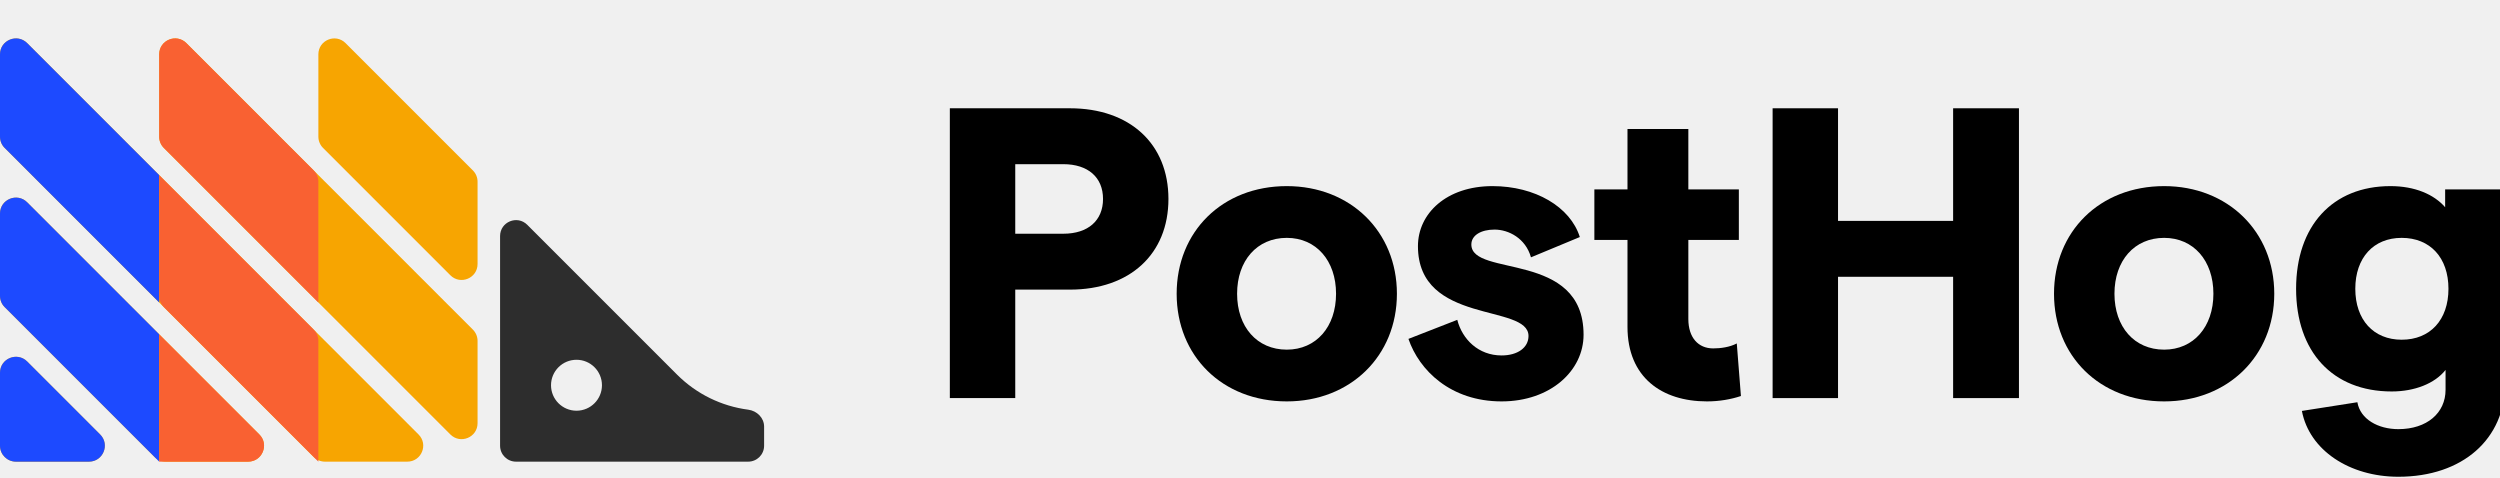
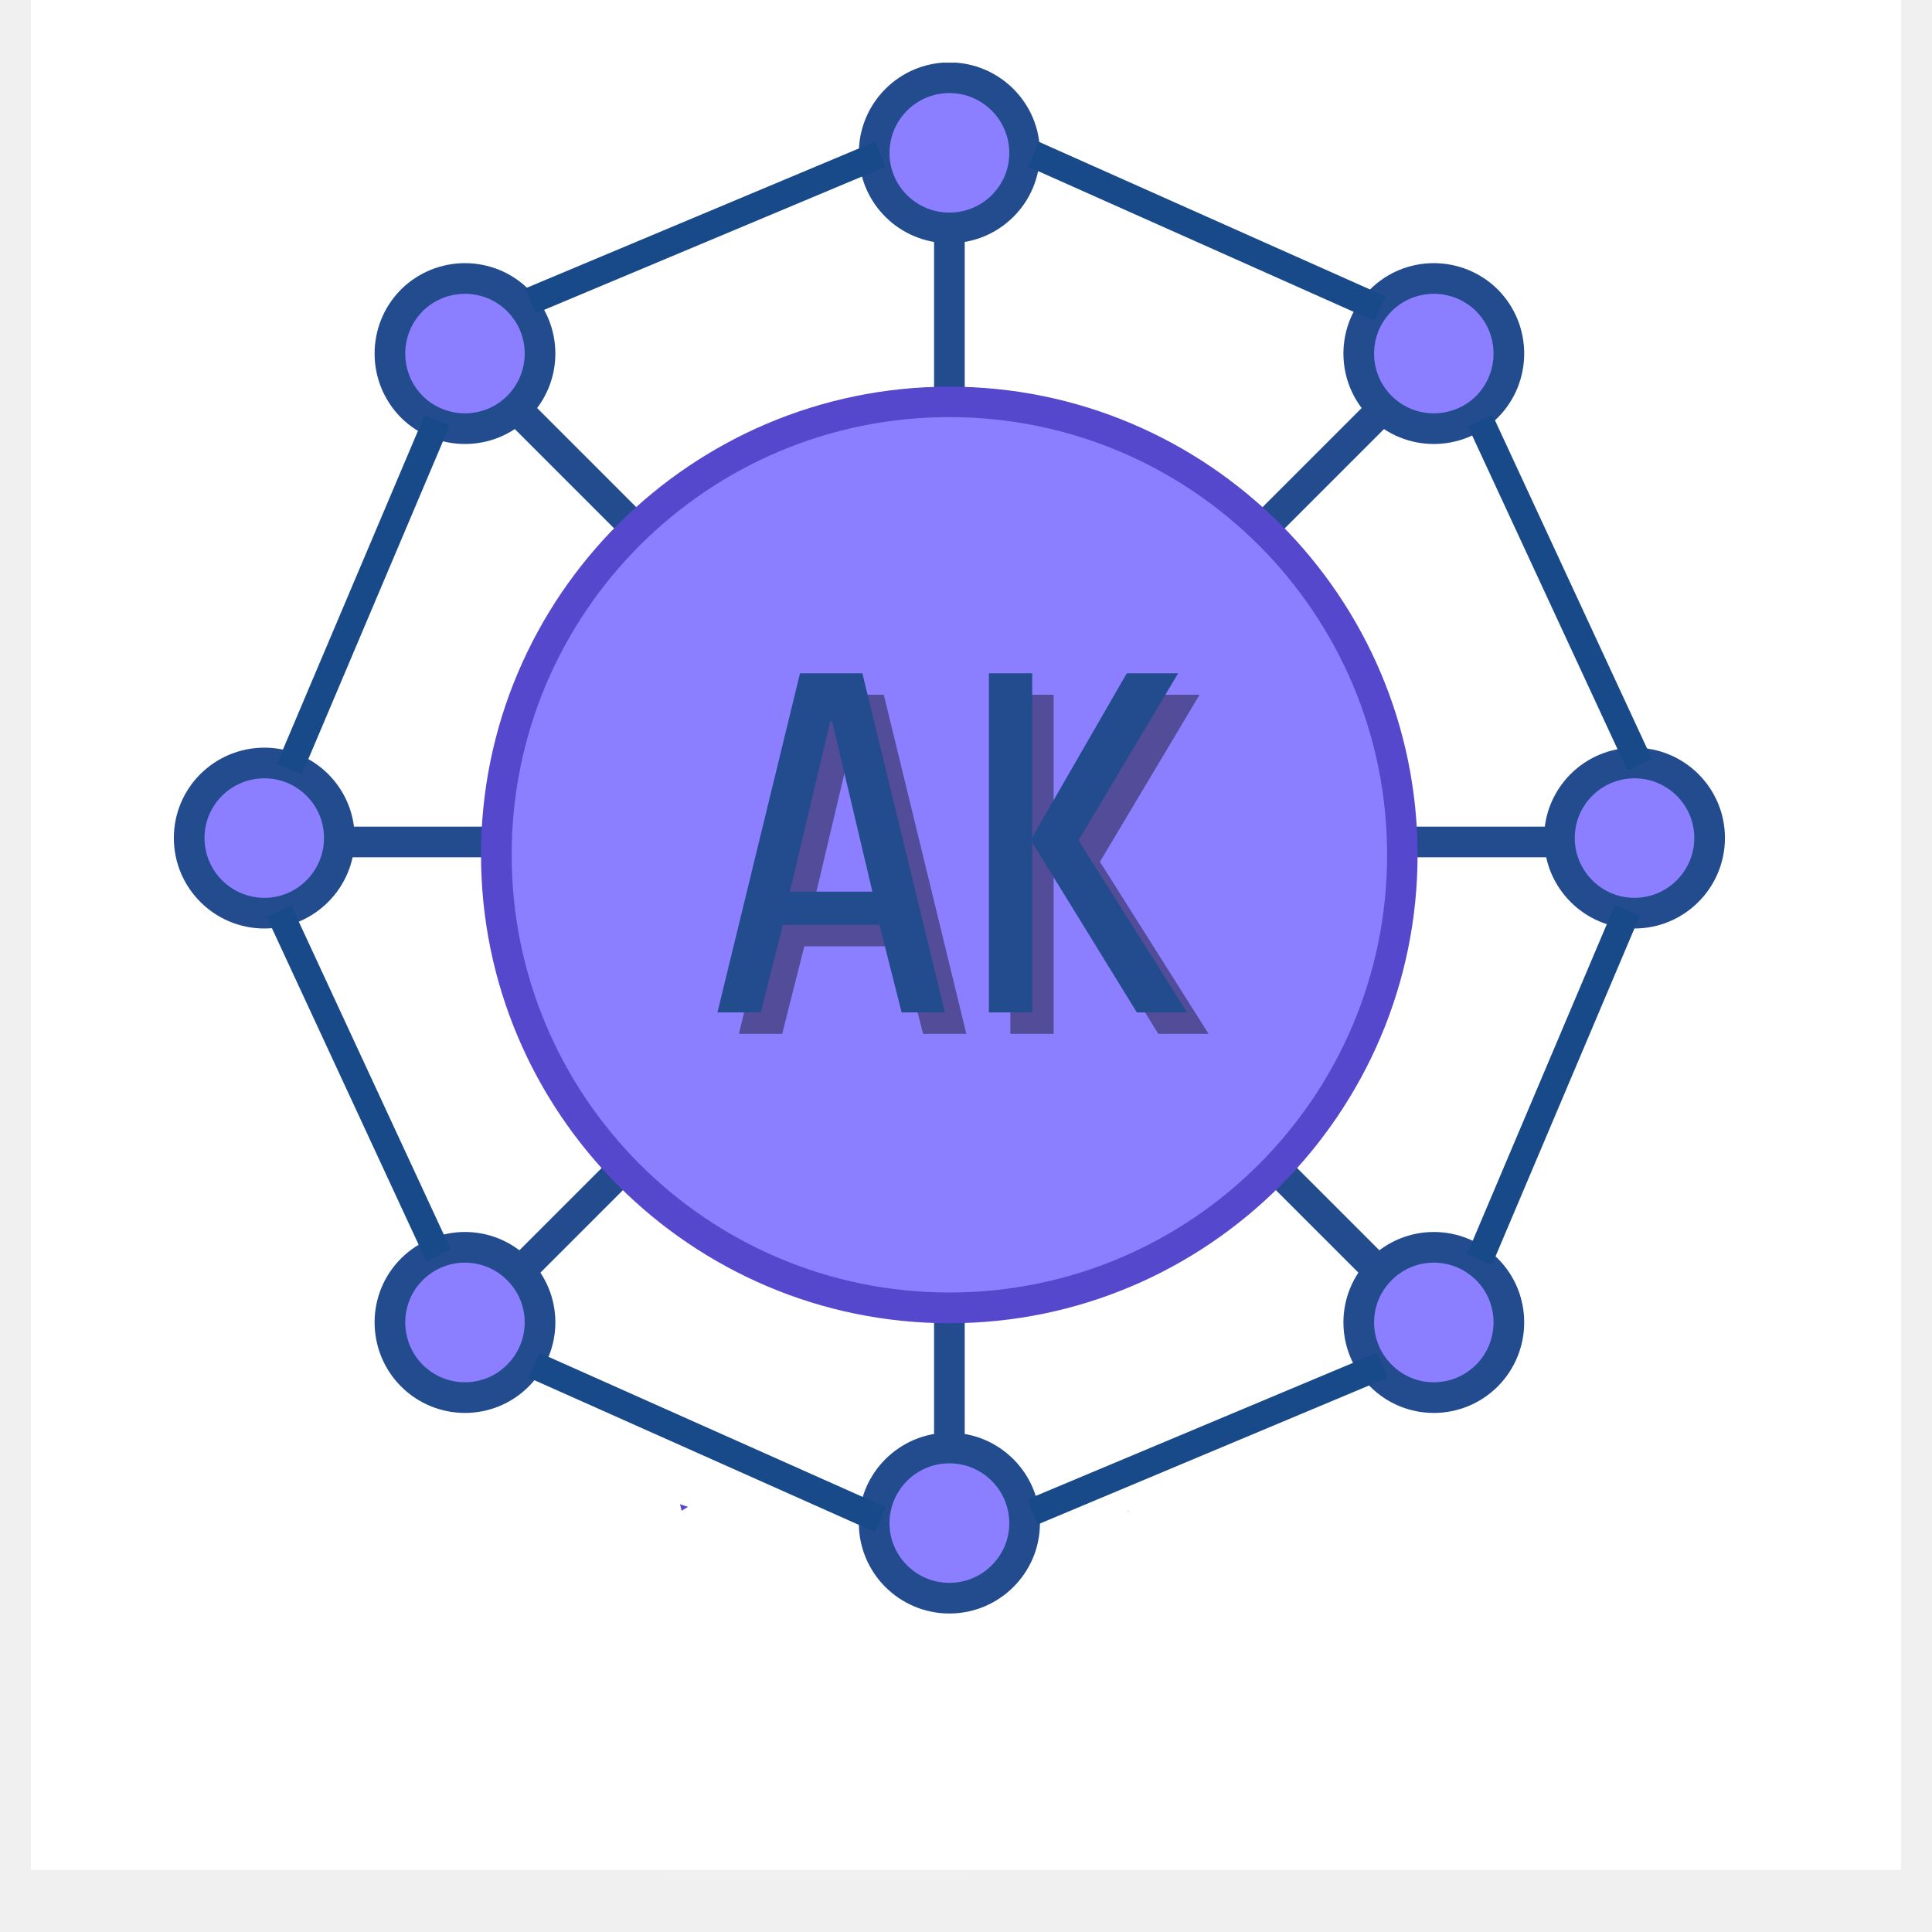
- <svg xmlns="http://www.w3.org/2000/svg" width="157" height="30" viewBox="0 0 157 30" fill="none">
-   <g clip-path="url(#clip0)">
-     <path d="M10.891 17.206C10.523 17.943 9.471 17.943 9.103 17.206L8.221 15.443C8.08 15.161 8.08 14.83 8.221 14.549L9.103 12.786C9.471 12.049 10.523 12.049 10.891 12.786L11.773 14.549C11.914 14.83 11.914 15.161 11.773 15.443L10.891 17.206Z" fill="#1D4AFF" />
-     <path d="M10.891 27.203C10.523 27.94 9.471 27.94 9.103 27.203L8.221 25.44C8.08 25.159 8.08 24.827 8.221 24.546L9.103 22.783C9.471 22.046 10.523 22.046 10.891 22.783L11.773 24.546C11.914 24.827 11.914 25.159 11.773 25.44L10.891 27.203Z" fill="#1D4AFF" />
-     <path d="M0 23.408C0 22.517 1.077 22.071 1.707 22.701L6.29 27.285C6.92 27.915 6.474 28.992 5.583 28.992H1C0.448 28.992 0 28.544 0 27.992V23.408ZM0 18.58C0 18.846 0.105 19.1 0.293 19.288L9.704 28.699C9.892 28.886 10.146 28.992 10.411 28.992H15.58C16.471 28.992 16.918 27.915 16.288 27.285L1.707 12.704C1.077 12.074 0 12.52 0 13.411V18.58ZM0 8.583C0 8.849 0.105 9.103 0.293 9.29L19.701 28.699C19.889 28.886 20.143 28.992 20.408 28.992H25.577C26.468 28.992 26.915 27.915 26.285 27.285L1.707 2.707C1.077 2.077 0 2.523 0 3.414V8.583ZM9.997 8.583C9.997 8.849 10.102 9.103 10.29 9.29L28.284 27.285C28.914 27.915 29.991 27.468 29.991 26.577V21.408C29.991 21.143 29.886 20.889 29.698 20.701L11.704 2.707C11.074 2.077 9.997 2.523 9.997 3.414V8.583ZM21.701 2.707C21.071 2.077 19.994 2.523 19.994 3.414V8.583C19.994 8.849 20.099 9.103 20.287 9.29L28.284 17.288C28.914 17.918 29.991 17.471 29.991 16.58V11.411C29.991 11.146 29.886 10.892 29.698 10.704L21.701 2.707Z" fill="#F7A501" />
-     <path d="M42.525 23.531L33.112 14.118C32.482 13.488 31.405 13.934 31.405 14.825V27.992C31.405 28.544 31.853 28.992 32.405 28.992H46.986C47.538 28.992 47.986 28.544 47.986 27.992V26.793C47.986 26.24 47.536 25.799 46.988 25.728C45.308 25.509 43.736 24.741 42.525 23.531ZM36.204 25.793C35.321 25.793 34.604 25.076 34.604 24.193C34.604 23.31 35.321 22.594 36.204 22.594C37.087 22.594 37.803 23.31 37.803 24.193C37.803 25.076 37.087 25.793 36.204 25.793Z" fill="#2D2D2D" />
-     <path d="M0 27.992C0 28.544 0.448 28.992 1 28.992H5.583C6.474 28.992 6.92 27.915 6.29 27.285L1.707 22.701C1.077 22.071 0 22.517 0 23.408V27.992Z" fill="#1D4AFF" />
-     <path d="M9.997 10.997L1.707 2.707C1.077 2.077 0 2.523 0 3.414V8.583C0 8.849 0.105 9.103 0.293 9.29L9.997 18.995V10.997Z" fill="#1D4AFF" />
-     <path d="M1.707 12.704C1.077 12.074 0 12.52 0 13.411V18.58C0 18.846 0.105 19.1 0.293 19.287L9.997 28.992V20.994L1.707 12.704Z" fill="#1D4AFF" />
-     <path d="M19.994 11.411C19.994 11.146 19.889 10.892 19.701 10.704L11.704 2.707C11.074 2.077 9.997 2.523 9.997 3.414V8.583C9.997 8.849 10.102 9.103 10.29 9.29L19.994 18.995V11.411Z" fill="#F96132" />
-     <path d="M9.997 28.992H15.581C16.471 28.992 16.918 27.915 16.288 27.285L9.997 20.994V28.992Z" fill="#F96132" />
-     <path d="M9.997 10.997V18.581C9.997 18.846 10.102 19.1 10.29 19.288L19.994 28.992V21.408C19.994 21.143 19.889 20.889 19.701 20.701L9.997 10.997Z" fill="#F96132" />
-     <path d="M59.65 25H63.758V18.188H67.19C70.96 18.188 73.378 15.952 73.378 12.494C73.378 9.036 70.96 6.8 67.19 6.8H59.65V25ZM63.758 14.678V10.31H66.774C68.334 10.31 69.27 11.142 69.27 12.494C69.27 13.846 68.334 14.678 66.774 14.678H63.758Z" fill="black" />
-     <path d="M80.81 25.208C84.814 25.208 87.726 22.348 87.726 18.448C87.726 14.548 84.814 11.688 80.81 11.688C76.754 11.688 73.894 14.548 73.894 18.448C73.894 22.348 76.754 25.208 80.81 25.208ZM77.69 18.448C77.69 16.368 78.938 14.938 80.81 14.938C82.656 14.938 83.904 16.368 83.904 18.448C83.904 20.528 82.656 21.958 80.81 21.958C78.938 21.958 77.69 20.528 77.69 18.448Z" fill="black" />
-     <path d="M94.299 25.208C97.368 25.208 99.448 23.284 99.448 21.022C99.448 15.718 92.401 17.434 92.401 15.354C92.401 14.782 92.999 14.418 93.858 14.418C94.742 14.418 95.808 14.964 96.145 16.16L99.213 14.886C98.615 12.988 96.406 11.688 93.728 11.688C90.841 11.688 89.047 13.404 89.047 15.458C89.047 20.424 95.99 19.046 95.99 21.1C95.99 21.828 95.314 22.322 94.299 22.322C92.844 22.322 91.829 21.308 91.517 20.086L88.45 21.282C89.126 23.258 91.102 25.208 94.299 25.208Z" fill="black" />
-     <path d="M109.33 24.87L109.07 21.568C108.628 21.802 108.056 21.88 107.588 21.88C106.652 21.88 106.028 21.204 106.028 20.034V15.068H109.2V11.896H106.028V8.1H102.206V11.896H100.126V15.068H102.206V20.528C102.206 23.7 104.364 25.208 107.198 25.208C107.978 25.208 108.706 25.078 109.33 24.87Z" fill="black" />
-     <path d="M122.656 6.8V13.872H115.428V6.8H111.32V25H115.428V17.382H122.656V25H126.79V6.8H122.656Z" fill="black" />
-     <path d="M135.908 25.208C139.912 25.208 142.824 22.348 142.824 18.448C142.824 14.548 139.912 11.688 135.908 11.688C131.852 11.688 128.992 14.548 128.992 18.448C128.992 22.348 131.852 25.208 135.908 25.208ZM132.788 18.448C132.788 16.368 134.036 14.938 135.908 14.938C137.754 14.938 139.002 16.368 139.002 18.448C139.002 20.528 137.754 21.958 135.908 21.958C134.036 21.958 132.788 20.528 132.788 18.448Z" fill="black" />
-     <path d="M150.201 24.584C151.631 24.584 152.905 24.09 153.581 23.232V24.48C153.581 25.936 152.411 26.95 150.617 26.95C149.343 26.95 148.225 26.326 148.043 25.26L144.559 25.806C145.027 28.276 147.549 29.94 150.617 29.94C154.647 29.94 157.325 27.574 157.325 24.064V11.896H153.555V13.014C152.853 12.208 151.657 11.688 150.123 11.688C146.483 11.688 144.195 14.184 144.195 18.136C144.195 22.088 146.483 24.584 150.201 24.584ZM147.913 18.136C147.913 16.186 149.057 14.938 150.825 14.938C152.619 14.938 153.763 16.186 153.763 18.136C153.763 20.086 152.619 21.334 150.825 21.334C149.057 21.334 147.913 20.086 147.913 18.136Z" fill="black" />
-   </g>
+ <svg xmlns="http://www.w3.org/2000/svg" width="40" zoomAndPan="magnify" viewBox="0 0 30 30" height="40" preserveAspectRatio="xMidYMid meet" version="1.0">
  <defs>
-     <clipPath id="clip0">
-       <rect width="157" height="30" fill="white" />
+     <g />
+     <clipPath id="id1">
+       <path d="M 0.484 0 L 29.516 0 L 29.516 29.031 L 0.484 29.031 Z M 0.484 0 " clip-rule="nonzero" />
+     </clipPath>
+     <clipPath id="id2">
+       <path d="M 12.223 19.352 L 17.375 19.352 L 17.375 24.504 L 12.223 24.504 Z M 12.223 19.352 " clip-rule="nonzero" />
+     </clipPath>
+     <clipPath id="id3">
+       <path d="M 10 22 L 14 22 L 14 25.098 L 10 25.098 Z M 10 22 " clip-rule="nonzero" />
+     </clipPath>
+     <clipPath id="id4">
+       <path d="M 16 22 L 19 22 L 19 25.098 L 16 25.098 Z M 16 22 " clip-rule="nonzero" />
+     </clipPath>
+     <clipPath id="id5">
+       <path d="M 2.43 0.77 L 26.762 0.77 L 26.762 25.098 L 2.43 25.098 Z M 2.43 0.77 " clip-rule="nonzero" />
+     </clipPath>
+     <clipPath id="id6">
+       <path d="M 2.742 1.016 L 25.684 1.016 L 25.684 23.953 L 2.742 23.953 Z M 2.742 1.016 " clip-rule="nonzero" />
+     </clipPath>
+     <clipPath id="id7">
+       <path d="M 13 0.973 L 17 0.973 L 17 4 L 13 4 Z M 13 0.973 " clip-rule="nonzero" />
+     </clipPath>
+     <clipPath id="id8">
+       <path d="M 13 22 L 17 22 L 17 25.055 L 13 25.055 Z M 13 22 " clip-rule="nonzero" />
+     </clipPath>
+     <clipPath id="id9">
+       <path d="M 24 11 L 26.785 11 L 26.785 15 L 24 15 Z M 24 11 " clip-rule="nonzero" />
+     </clipPath>
+     <clipPath id="id10">
+       <path d="M 23 11 L 26.785 11 L 26.785 15 L 23 15 Z M 23 11 " clip-rule="nonzero" />
+     </clipPath>
+     <clipPath id="id11">
+       <path d="M 2.699 11 L 6 11 L 6 15 L 2.699 15 Z M 2.699 11 " clip-rule="nonzero" />
+     </clipPath>
+     <clipPath id="id12">
+       <path d="M 8.715 7.273 L 20.777 7.273 L 20.777 19.336 L 8.715 19.336 Z M 8.715 7.273 " clip-rule="nonzero" />
+     </clipPath>
+     <clipPath id="id13">
+       <path d="M 0.484 16 L 14 16 L 14 28 L 0.484 28 Z M 0.484 16 " clip-rule="nonzero" />
+     </clipPath>
+     <clipPath id="id14">
+       <path d="M -2.23 25.348 L -0.863 16.371 L 13.367 18.539 L 12 27.512 Z M -2.23 25.348 " clip-rule="nonzero" />
+     </clipPath>
+     <clipPath id="id15">
+       <path d="M -2.23 25.348 L 2.094 -3.07 L 16.324 -0.906 L 12 27.512 Z M -2.23 25.348 " clip-rule="nonzero" />
+     </clipPath>
+     <clipPath id="id16">
+       <path d="M 18 13 L 29.516 13 L 29.516 28 L 18 28 Z M 18 13 " clip-rule="nonzero" />
+     </clipPath>
+     <clipPath id="id17">
+       <path d="M 27.75 29.465 L 18.297 28.293 L 20.152 13.316 L 29.605 14.488 Z M 27.75 29.465 " clip-rule="nonzero" />
+     </clipPath>
+     <clipPath id="id18">
+       <path d="M 27.75 29.465 L -2.195 25.754 L -0.344 10.781 L 29.605 14.488 Z M 27.75 29.465 " clip-rule="nonzero" />
+     </clipPath>
+     <clipPath id="id19">
+       <path d="M 0.484 0 L 13 0 L 13 12 L 0.484 12 Z M 0.484 0 " clip-rule="nonzero" />
+     </clipPath>
+     <clipPath id="id20">
+       <path d="M 3.363 -4.418 L 12.215 -2.406 L 9.027 11.629 L 0.176 9.617 Z M 3.363 -4.418 " clip-rule="nonzero" />
+     </clipPath>
+     <clipPath id="id21">
+       <path d="M 3.363 -4.418 L 31.395 1.953 L 28.207 15.988 L 0.176 9.617 Z M 3.363 -4.418 " clip-rule="nonzero" />
+     </clipPath>
+     <clipPath id="id22">
+       <path d="M 16 0 L 29.516 0 L 29.516 12 L 16 12 Z M 16 0 " clip-rule="nonzero" />
+     </clipPath>
+     <clipPath id="id23">
+       <path d="M 32.23 2.254 L 29.941 11.039 L 16.012 7.414 L 18.301 -1.371 Z M 32.23 2.254 " clip-rule="nonzero" />
+     </clipPath>
+     <clipPath id="id24">
+       <path d="M 32.23 2.254 L 24.988 30.074 L 11.059 26.445 L 18.301 -1.371 Z M 32.23 2.254 " clip-rule="nonzero" />
+     </clipPath>
+     <clipPath id="id25">
+       <path d="M 0.484 11 L 29 11 L 29 29.031 L 0.484 29.031 Z M 0.484 11 " clip-rule="nonzero" />
+     </clipPath>
+     <clipPath id="id26">
+       <path d="M 0.484 12 L 29.516 12 L 29.516 29.031 L 0.484 29.031 Z M 0.484 12 " clip-rule="nonzero" />
    </clipPath>
  </defs>
+   <g clip-path="url(#id1)">
+     <path fill="#ffffff" d="M 0.484 0 L 29.516 0 L 29.516 36.289 L 0.484 36.289 Z M 0.484 0 " fill-opacity="1" fill-rule="nonzero" />
+     <path fill="#ffffff" d="M 0.484 0 L 29.516 0 L 29.516 29.031 L 0.484 29.031 Z M 0.484 0 " fill-opacity="1" fill-rule="nonzero" />
+     <path fill="#ffffff" d="M 0.484 0 L 29.516 0 L 29.516 29.031 L 0.484 29.031 Z M 0.484 0 " fill-opacity="1" fill-rule="nonzero" />
+   </g>
+   <g clip-path="url(#id2)">
+     <path fill="#ffffff" d="M 12.223 19.352 L 17.375 19.352 L 17.375 24.504 L 12.223 24.504 L 12.223 19.352 " fill-opacity="1" fill-rule="nonzero" />
+   </g>
+   <g clip-path="url(#id3)">
+     <path fill="#5648cc" d="M 12.719 30.004 C 12.48 30.004 12.262 29.844 12.195 29.605 C 12.188 29.566 11.207 25.883 10.398 22.734 C 10.324 22.445 10.496 22.152 10.785 22.078 C 11.074 22.004 11.367 22.18 11.441 22.469 C 12.25 25.609 13.23 29.289 13.238 29.328 C 13.316 29.613 13.145 29.91 12.855 29.984 C 12.809 30 12.762 30.004 12.719 30.004 " fill-opacity="1" fill-rule="nonzero" />
+   </g>
+   <g clip-path="url(#id4)">
+     <path fill="#5648cc" d="M 16.547 29.922 C 16.5 29.922 16.457 29.918 16.41 29.906 C 16.121 29.832 15.949 29.539 16.023 29.25 L 17.777 22.426 C 17.852 22.137 18.148 21.965 18.434 22.039 C 18.723 22.109 18.898 22.406 18.824 22.695 L 17.066 29.52 C 17.004 29.762 16.785 29.922 16.547 29.922 " fill-opacity="1" fill-rule="nonzero" />
+   </g>
+   <g clip-path="url(#id5)">
+     <path fill="#5648cc" d="M 21.398 24.758 C 21.23 24.855 21.125 25.031 21.125 25.227 L 21.125 28.961 L 8.195 28.961 L 8.195 25.227 C 8.195 25.031 8.09 24.855 7.926 24.758 C 3.734 22.348 1.133 17.855 1.133 13.039 C 1.133 5.582 7.203 -0.484 14.66 -0.484 C 22.117 -0.484 28.188 5.582 28.188 13.039 C 28.188 17.859 25.586 22.352 21.398 24.758 Z M 20.441 35.59 L 8.879 35.59 C 8.5 35.59 8.195 35.281 8.195 34.906 L 8.195 30.039 L 21.125 30.039 L 21.125 34.906 C 21.125 35.281 20.82 35.59 20.441 35.59 Z M 14.66 -1.559 C 6.605 -1.559 0.055 4.988 0.055 13.039 C 0.055 18.137 2.754 22.895 7.117 25.531 L 7.117 29.5 C 7.117 29.512 7.117 29.523 7.121 29.535 C 7.117 29.547 7.117 29.559 7.117 29.57 L 7.117 34.906 C 7.117 35.875 7.906 36.664 8.879 36.664 L 20.441 36.664 C 21.414 36.664 22.203 35.875 22.203 34.906 L 22.203 29.531 C 22.203 29.527 22.203 29.523 22.203 29.516 C 22.203 29.512 22.203 29.508 22.203 29.5 L 22.203 25.531 C 26.566 22.898 29.266 18.137 29.266 13.039 C 29.266 4.988 22.711 -1.559 14.66 -1.559 " fill-opacity="1" fill-rule="nonzero" />
+   </g>
+   <path fill="#5648cc" d="M 10.207 12.348 C 10.207 9.949 12.16 8 14.559 8 C 16.953 8 18.906 9.949 18.906 12.348 C 18.906 14.742 16.953 16.691 14.559 16.691 C 12.16 16.691 10.207 14.742 10.207 12.348 Z M 21.762 17.98 L 19.547 16.934 C 19.348 16.84 19.109 16.879 18.949 17.027 C 18.785 17.18 18.734 17.414 18.816 17.621 L 19.715 19.898 L 15.949 21.383 L 15.031 19.059 C 14.949 18.852 14.75 18.719 14.531 18.719 C 14.531 18.719 14.531 18.719 14.527 18.719 C 14.309 18.719 14.113 18.852 14.031 19.055 L 13.094 21.371 L 9.34 19.855 L 10.137 17.879 C 10.219 17.672 10.168 17.438 10.004 17.285 C 9.844 17.133 9.602 17.098 9.402 17.195 L 7.43 18.156 L 5.652 14.52 L 8.949 12.91 C 9.027 12.871 9.094 12.816 9.145 12.746 C 9.352 15.551 11.699 17.77 14.559 17.77 C 17.547 17.77 19.98 15.336 19.98 12.348 C 19.98 9.355 17.547 6.922 14.559 6.922 C 11.648 6.922 9.27 9.219 9.137 12.094 C 9.086 12.027 9.02 11.977 8.945 11.938 L 5.625 10.375 L 7.352 6.715 L 9.566 7.758 C 9.766 7.852 10.004 7.816 10.164 7.664 C 10.324 7.512 10.379 7.277 10.297 7.074 L 9.398 4.797 L 13.164 3.309 L 14.082 5.633 C 14.164 5.84 14.363 5.977 14.582 5.977 C 14.805 5.977 15 5.844 15.082 5.641 L 16.02 3.32 L 19.773 4.836 L 18.898 7.008 C 18.816 7.215 18.867 7.453 19.031 7.602 C 19.195 7.754 19.434 7.793 19.633 7.691 L 21.684 6.691 L 23.461 10.328 L 20.324 11.859 C 20.141 11.949 20.023 12.141 20.023 12.348 C 20.023 12.555 20.145 12.742 20.332 12.832 L 23.488 14.316 Z M 24.438 13.574 L 21.809 12.336 L 24.418 11.059 C 24.684 10.93 24.797 10.605 24.664 10.34 L 22.414 5.734 C 22.352 5.605 22.242 5.508 22.105 5.461 C 21.973 5.414 21.824 5.426 21.695 5.488 L 20.422 6.109 L 20.977 4.742 C 21.086 4.465 20.953 4.152 20.68 4.039 L 15.926 2.121 C 15.648 2.008 15.332 2.145 15.223 2.418 L 14.59 3.984 L 13.969 2.414 C 13.859 2.137 13.547 2 13.27 2.109 L 8.5 3.992 C 8.367 4.043 8.262 4.148 8.203 4.277 C 8.148 4.41 8.145 4.559 8.199 4.691 L 8.797 6.203 L 7.324 5.512 C 7.191 5.449 7.043 5.441 6.91 5.488 C 6.777 5.539 6.664 5.641 6.605 5.77 L 4.418 10.402 C 4.293 10.672 4.406 10.992 4.676 11.121 L 7.469 12.434 L 4.695 13.789 C 4.426 13.918 4.316 14.242 4.449 14.508 L 6.699 19.113 C 6.828 19.379 7.152 19.492 7.418 19.359 L 8.613 18.777 L 8.137 19.953 C 8.082 20.082 8.086 20.234 8.141 20.363 C 8.195 20.496 8.301 20.602 8.434 20.652 L 13.188 22.57 C 13.32 22.625 13.469 22.625 13.602 22.566 C 13.734 22.512 13.836 22.406 13.891 22.273 L 14.523 20.707 L 15.145 22.281 C 15.227 22.492 15.43 22.621 15.645 22.621 C 15.711 22.621 15.777 22.609 15.844 22.582 L 20.609 20.703 C 20.887 20.594 21.023 20.277 20.914 20.004 L 20.316 18.488 L 21.789 19.184 C 21.918 19.242 22.066 19.25 22.203 19.203 C 22.336 19.152 22.445 19.055 22.508 18.926 L 24.695 14.289 C 24.82 14.02 24.703 13.699 24.438 13.574 " fill-opacity="1" fill-rule="nonzero" />
+   <g clip-path="url(#id6)">
+     <path fill="#ffffff" d="M 14.215 1.016 C 7.879 1.016 2.742 6.152 2.742 12.484 C 2.742 18.82 7.879 23.953 14.215 23.953 C 20.547 23.953 25.684 18.82 25.684 12.484 C 25.684 6.152 20.547 1.016 14.215 1.016 " fill-opacity="1" fill-rule="nonzero" />
+   </g>
+   <path stroke-linecap="butt" transform="matrix(0.00951945, 0, 0, -0.00951945, -5.496154, 33.52883)" fill="none" stroke-linejoin="round" d="M 2125.998 3150.366 L 2125.998 1147.067 " stroke="#224c8d" stroke-width="50" stroke-opacity="1" stroke-miterlimit="10" />
+   <path stroke-linecap="butt" transform="matrix(0.00951945, 0, 0, -0.00951945, -5.496154, 33.52883)" fill="none" stroke-linejoin="round" d="M 1124.349 2148.717 L 3127.647 2148.717 " stroke="#224c8d" stroke-width="50" stroke-opacity="1" stroke-miterlimit="10" />
+   <path stroke-linecap="butt" transform="matrix(0.00951945, 0, 0, -0.00951945, -5.496154, 33.52883)" fill-opacity="1" fill="#8b7eff" fill-rule="nonzero" stroke-linejoin="round" d="M 1417.744 1440.463 L 2834.251 2856.97 " stroke="#224c8d" stroke-width="50" stroke-opacity="1" stroke-miterlimit="10" />
+   <path stroke-linecap="butt" transform="matrix(0.00951945, 0, 0, -0.00951945, -5.496154, 33.52883)" fill-opacity="1" fill="#8b7eff" fill-rule="nonzero" stroke-linejoin="round" d="M 1417.744 2856.97 L 2834.251 1440.463 " stroke="#224c8d" stroke-width="50" stroke-opacity="1" stroke-miterlimit="10" />
+   <path fill="#8b7eff" d="M 14.742 20.309 C 10.863 20.309 7.707 17.152 7.707 13.273 C 7.707 9.395 10.863 6.242 14.742 6.242 C 18.621 6.242 21.773 9.395 21.773 13.273 C 21.773 17.152 18.621 20.309 14.742 20.309 " fill-opacity="1" fill-rule="nonzero" />
+   <path fill="#5648cc" d="M 14.742 6.004 C 10.734 6.004 7.469 9.266 7.469 13.273 C 7.469 17.281 10.734 20.547 14.742 20.547 C 18.75 20.547 22.012 17.281 22.012 13.273 C 22.012 9.266 18.75 6.004 14.742 6.004 Z M 14.742 6.477 C 18.496 6.477 21.539 9.52 21.539 13.273 C 21.539 17.027 18.496 20.07 14.742 20.07 C 10.988 20.07 7.945 17.027 7.945 13.273 C 7.945 9.52 10.988 6.477 14.742 6.477 " fill-opacity="1" fill-rule="nonzero" />
+   <path fill="#8b7eff" d="M 13.574 2.375 C 13.574 1.73 14.098 1.207 14.742 1.207 C 15.387 1.207 15.91 1.73 15.91 2.375 C 15.91 3.02 15.387 3.539 14.742 3.539 C 14.098 3.539 13.574 3.02 13.574 2.375 " fill-opacity="1" fill-rule="nonzero" />
+   <g clip-path="url(#id7)">
+     <path stroke-linecap="butt" transform="matrix(0.00951945, 0, 0, -0.00951945, -5.496154, 33.52883)" fill="none" stroke-linejoin="round" d="M 2003.305 3272.648 C 2003.305 3340.355 2058.291 3395.341 2125.998 3395.341 C 2193.705 3395.341 2248.691 3340.355 2248.691 3272.648 C 2248.691 3204.942 2193.705 3150.366 2125.998 3150.366 C 2058.291 3150.366 2003.305 3204.942 2003.305 3272.648 Z M 2003.305 3272.648 " stroke="#224c8d" stroke-width="50" stroke-opacity="1" stroke-miterlimit="10" />
+   </g>
+   <path fill="#8b7eff" d="M 13.574 23.652 C 13.574 23.008 14.098 22.484 14.742 22.484 C 15.387 22.484 15.91 23.008 15.91 23.652 C 15.91 24.297 15.387 24.816 14.742 24.816 C 14.098 24.816 13.574 24.297 13.574 23.652 " fill-opacity="1" fill-rule="nonzero" />
+   <g clip-path="url(#id8)">
+     <path stroke-linecap="butt" transform="matrix(0.00951945, 0, 0, -0.00951945, -5.496154, 33.52883)" fill="none" stroke-linejoin="round" d="M 2003.305 1037.505 C 2003.305 1105.212 2058.291 1160.198 2125.998 1160.198 C 2193.705 1160.198 2248.691 1105.212 2248.691 1037.505 C 2248.691 970.209 2193.705 915.223 2125.998 915.223 C 2058.291 915.223 2003.305 970.209 2003.305 1037.505 Z M 2003.305 1037.505 " stroke="#224c8d" stroke-width="50" stroke-opacity="1" stroke-miterlimit="10" />
+   </g>
+   <g clip-path="url(#id9)">
+     <path fill="#8b7eff" d="M 25.379 11.848 C 26.023 11.848 26.547 12.367 26.547 13.012 C 26.547 13.656 26.023 14.18 25.379 14.18 C 24.738 14.18 24.215 13.656 24.215 13.012 C 24.215 12.367 24.738 11.848 25.379 11.848 " fill-opacity="1" fill-rule="nonzero" />
+   </g>
+   <g clip-path="url(#id10)">
+     <path stroke-linecap="butt" transform="matrix(0.00951945, 0, 0, -0.00951945, -5.496154, 33.52883)" fill="none" stroke-linejoin="round" d="M 3243.364 2277.565 C 3311.071 2277.565 3366.057 2222.989 3366.057 2155.282 C 3366.057 2087.575 3311.071 2032.589 3243.364 2032.589 C 3176.068 2032.589 3121.082 2087.575 3121.082 2155.282 C 3121.082 2222.989 3176.068 2277.565 3243.364 2277.565 Z M 3243.364 2277.565 " stroke="#224c8d" stroke-width="50" stroke-opacity="1" stroke-miterlimit="10" />
+   </g>
+   <g clip-path="url(#id11)">
+     <path fill="#8b7eff" d="M 4.105 11.848 C 4.746 11.848 5.27 12.367 5.27 13.012 C 5.27 13.656 4.746 14.18 4.105 14.18 C 3.461 14.18 2.938 13.656 2.938 13.012 C 2.938 12.367 3.461 11.848 4.105 11.848 " fill-opacity="1" fill-rule="nonzero" />
+     <path stroke-linecap="butt" transform="matrix(0.00951945, 0, 0, -0.00951945, -5.496154, 33.52883)" fill="none" stroke-linejoin="round" d="M 1008.632 2277.565 C 1075.928 2277.565 1130.914 2222.989 1130.914 2155.282 C 1130.914 2087.575 1075.928 2032.589 1008.632 2032.589 C 940.925 2032.589 885.939 2087.575 885.939 2155.282 C 885.939 2222.989 940.925 2277.565 1008.632 2277.565 Z M 1008.632 2277.565 " stroke="#224c8d" stroke-width="50" stroke-opacity="1" stroke-miterlimit="10" />
+   </g>
+   <path fill="#8b7eff" d="M 21.441 4.664 C 21.895 4.211 22.633 4.211 23.09 4.664 C 23.543 5.121 23.543 5.859 23.09 6.316 C 22.633 6.77 21.895 6.77 21.441 6.316 C 20.984 5.859 20.984 5.121 21.441 4.664 " fill-opacity="1" fill-rule="nonzero" />
+   <path stroke-linecap="butt" transform="matrix(0.00951945, 0, 0, -0.00951945, -5.496154, 33.52883)" fill="none" stroke-linejoin="round" d="M 2829.738 3032.187 C 2877.338 3079.787 2954.893 3079.787 3002.903 3032.187 C 3050.503 2984.177 3050.503 2906.622 3002.903 2858.611 C 2954.893 2811.012 2877.338 2811.012 2829.738 2858.611 C 2781.727 2906.622 2781.727 2984.177 2829.738 3032.187 Z M 2829.738 3032.187 " stroke="#224c8d" stroke-width="50" stroke-opacity="1" stroke-miterlimit="10" />
+   <path fill="#8b7eff" d="M 6.395 19.711 C 6.852 19.254 7.59 19.254 8.043 19.711 C 8.5 20.164 8.5 20.902 8.043 21.359 C 7.59 21.816 6.852 21.816 6.395 21.359 C 5.941 20.902 5.941 20.164 6.395 19.711 " fill-opacity="1" fill-rule="nonzero" />
+   <path stroke-linecap="butt" transform="matrix(0.00951945, 0, 0, -0.00951945, -5.496154, 33.52883)" fill="none" stroke-linejoin="round" d="M 1249.093 1451.542 C 1297.103 1499.553 1374.658 1499.553 1422.258 1451.542 C 1470.268 1403.942 1470.268 1326.387 1422.258 1278.377 C 1374.658 1230.367 1297.103 1230.367 1249.093 1278.377 C 1201.493 1326.387 1201.493 1403.942 1249.093 1451.542 Z M 1249.093 1451.542 " stroke="#224c8d" stroke-width="50" stroke-opacity="1" stroke-miterlimit="10" />
+   <path fill="#8b7eff" d="M 6.395 6.316 C 5.941 5.859 5.941 5.121 6.395 4.664 C 6.852 4.211 7.59 4.211 8.043 4.664 C 8.5 5.121 8.5 5.859 8.043 6.316 C 7.59 6.77 6.852 6.77 6.395 6.316 " fill-opacity="1" fill-rule="nonzero" />
+   <path stroke-linecap="butt" transform="matrix(0.00951945, 0, 0, -0.00951945, -5.496154, 33.52883)" fill="none" stroke-linejoin="round" d="M 1249.093 2858.611 C 1201.493 2906.622 1201.493 2984.177 1249.093 3032.187 C 1297.103 3079.787 1374.658 3079.787 1422.258 3032.187 C 1470.268 2984.177 1470.268 2906.622 1422.258 2858.611 C 1374.658 2811.012 1297.103 2811.012 1249.093 2858.611 Z M 1249.093 2858.611 " stroke="#224c8d" stroke-width="50" stroke-opacity="1" stroke-miterlimit="10" />
+   <path fill="#8b7eff" d="M 21.441 21.359 C 20.984 20.902 20.984 20.164 21.441 19.711 C 21.895 19.254 22.633 19.254 23.09 19.711 C 23.543 20.164 23.543 20.902 23.09 21.359 C 22.633 21.816 21.895 21.816 21.441 21.359 " fill-opacity="1" fill-rule="nonzero" />
+   <path stroke-linecap="butt" transform="matrix(0.00951945, 0, 0, -0.00951945, -5.496154, 33.52883)" fill="none" stroke-linejoin="round" d="M 2829.738 1278.377 C 2781.727 1326.387 2781.727 1403.942 2829.738 1451.542 C 2877.338 1499.553 2954.893 1499.553 3002.903 1451.542 C 3050.503 1403.942 3050.503 1326.387 3002.903 1278.377 C 2954.893 1230.367 2877.338 1230.367 2829.738 1278.377 Z M 2829.738 1278.377 " stroke="#224c8d" stroke-width="50" stroke-opacity="1" stroke-miterlimit="10" />
+   <path fill="#8b7eff" d="M 14.742 18.676 C 11.777 18.676 9.367 16.266 9.367 13.301 C 9.367 10.336 11.777 7.926 14.742 7.926 C 17.707 7.926 20.117 10.336 20.117 13.301 C 20.117 16.266 17.707 18.676 14.742 18.676 " fill-opacity="1" fill-rule="nonzero" />
+   <path fill="#5648cc" d="M 14.742 7.688 C 11.648 7.688 9.129 10.207 9.129 13.301 C 9.129 16.395 11.648 18.914 14.742 18.914 C 17.836 18.914 20.355 16.395 20.355 13.301 C 20.355 10.207 17.836 7.688 14.742 7.688 Z M 14.742 8.164 C 17.578 8.164 19.879 10.465 19.879 13.301 C 19.879 16.137 17.578 18.438 14.742 18.438 C 11.906 18.438 9.605 16.137 9.605 13.301 C 9.605 10.465 11.906 8.164 14.742 8.164 " fill-opacity="1" fill-rule="nonzero" />
+   <path stroke-linecap="butt" transform="matrix(0.00951945, 0, 0, -0.00951945, -5.496154, 33.52883)" fill="none" stroke-linejoin="round" d="M 2399.697 2124.917 C 2399.697 1827.007 2277.005 1585.314 2125.998 1585.314 C 1974.991 1585.314 1852.299 1827.007 1852.299 2124.917 C 1852.299 2422.826 1974.991 2664.519 2125.998 2664.519 C 2277.005 2664.519 2399.697 2422.826 2399.697 2124.917 Z M 2399.697 2124.917 " stroke="#224c8d" stroke-width="50" stroke-opacity="1" stroke-miterlimit="10" />
+   <path stroke-linecap="butt" transform="matrix(0.00951945, 0, 0, -0.00951945, -5.496154, 33.52883)" fill="none" stroke-linejoin="round" d="M 2125.998 1851.217 C 1828.088 1851.217 1586.396 1973.5 1586.396 2124.917 C 1586.396 2276.334 1828.088 2398.616 2125.998 2398.616 C 2423.908 2398.616 2665.6 2276.334 2665.6 2124.917 C 2665.6 1973.5 2423.908 1851.217 2125.998 1851.217 Z M 2125.998 1851.217 " stroke="#224c8d" stroke-width="50" stroke-opacity="1" stroke-miterlimit="10" />
+   <path stroke-linecap="butt" transform="matrix(0.00951945, 0, 0, -0.00951945, -5.496154, 33.52883)" fill="none" stroke-linejoin="round" d="M 2125.998 2664.519 L 2125.998 1585.314 " stroke="#224c8d" stroke-width="50" stroke-opacity="1" stroke-miterlimit="10" />
+   <path stroke-linecap="butt" transform="matrix(0.00951945, 0, 0, -0.00951945, -5.496154, 33.52883)" fill="none" stroke-linejoin="round" d="M 1586.396 2124.917 L 2665.6 2124.917 " stroke="#224c8d" stroke-width="50" stroke-opacity="1" stroke-miterlimit="10" />
+   <path stroke-linecap="butt" transform="matrix(0.159738, -0.376842, 0.387231, 0.164142, 4.490568, 11.94384)" fill="none" stroke-linejoin="miter" d="M -0.002 0.005 L 14.385 0.002 " stroke="#184989" stroke-width="1" stroke-opacity="1" stroke-miterlimit="4" />
+   <path stroke-linecap="butt" transform="matrix(0.159738, -0.376842, 0.387231, 0.164142, 22.97075, 19.56013)" fill="none" stroke-linejoin="miter" d="M 0.005 0.003 L 14.392 -0 " stroke="#184989" stroke-width="1" stroke-opacity="1" stroke-miterlimit="4" />
+   <path stroke-linecap="butt" transform="matrix(0.377455, -0.158286, 0.162649, 0.38786, 8.238084, 4.670065)" fill="none" stroke-linejoin="miter" d="M -0.001 0.004 L 14.384 0.003 " stroke="#184989" stroke-width="1" stroke-opacity="1" stroke-miterlimit="4" />
+   <path stroke-linecap="butt" transform="matrix(0.377455, -0.158286, 0.162649, 0.38786, 16.0341, 23.47744)" fill="none" stroke-linejoin="miter" d="M 0.003 -0.001 L 14.389 -0.002 " stroke="#184989" stroke-width="1" stroke-opacity="1" stroke-miterlimit="4" />
+   <path stroke-linecap="butt" transform="matrix(0.373837, 0.16665, -0.171244, 0.384143, 16.04528, 2.393705)" fill="none" stroke-linejoin="miter" d="M 0.004 0 L 14.393 0.002 " stroke="#184989" stroke-width="1" stroke-opacity="1" stroke-miterlimit="4" />
+   <path stroke-linecap="butt" transform="matrix(0.373837, 0.16665, -0.171244, 0.384143, 8.293956, 21.20108)" fill="none" stroke-linejoin="miter" d="M -0.004 -0.003 L 14.385 -0.002 " stroke="#184989" stroke-width="1" stroke-opacity="1" stroke-miterlimit="4" />
+   <path stroke-linecap="butt" transform="matrix(0.172127, 0.371347, -0.381584, 0.176872, 22.98571, 6.533032)" fill="none" stroke-linejoin="miter" d="M -0.005 0.001 L 14.384 0.002 " stroke="#184989" stroke-width="1" stroke-opacity="1" stroke-miterlimit="4" />
+   <path stroke-linecap="butt" transform="matrix(0.172127, 0.371347, -0.381584, 0.176872, 4.332266, 14.14932)" fill="none" stroke-linejoin="miter" d="M -0.002 -0 L 14.388 0 " stroke="#184989" stroke-width="1" stroke-opacity="1" stroke-miterlimit="4" />
+   <g clip-path="url(#id12)">
+     <path fill="#8b7eff" d="M 14.746 7.273 C 11.414 7.273 8.715 9.977 8.715 13.305 C 8.715 16.637 11.414 19.336 14.746 19.336 C 18.074 19.336 20.777 16.637 20.777 13.305 C 20.777 9.977 18.074 7.273 14.746 7.273 " fill-opacity="1" fill-rule="nonzero" />
+   </g>
+   <g clip-path="url(#id13)">
+     <g clip-path="url(#id14)">
+       <g clip-path="url(#id15)">
+         <path fill="#ffffff" d="M 16.324 -0.906 L 16.09 0.621 C 9.09 -0.445 2.527 4.379 1.461 11.371 C 0.398 18.363 5.23 24.918 12.23 25.984 L 12 27.512 C 4.152 26.316 -1.258 18.973 -0.066 11.137 C 1.125 3.305 8.477 -2.102 16.324 -0.906 Z M 16.324 -0.906 " fill-opacity="1" fill-rule="nonzero" />
+       </g>
+     </g>
+   </g>
+   <g clip-path="url(#id16)">
+     <g clip-path="url(#id17)">
+       <g clip-path="url(#id18)">
+         <path fill="#ffffff" d="M -0.34 10.781 L 1.27 10.98 C 0.355 18.348 5.609 25.086 12.977 26 C 20.348 26.91 27.082 21.66 27.996 14.289 L 29.605 14.488 C 28.582 22.746 21.035 28.633 12.777 27.609 C 4.52 26.586 -1.363 19.035 -0.34 10.781 Z M -0.34 10.781 " fill-opacity="1" fill-rule="nonzero" />
+       </g>
+     </g>
+   </g>
+   <g clip-path="url(#id19)">
+     <g clip-path="url(#id20)">
+       <g clip-path="url(#id21)">
+         <path fill="#ffffff" d="M 28.207 15.988 L 26.699 15.645 C 28.27 8.738 23.934 1.844 17.035 0.277 C 10.141 -1.293 3.25 3.055 1.684 9.961 L 0.176 9.617 C 1.934 1.879 9.652 -2.988 17.379 -1.234 C 25.109 0.523 29.965 8.25 28.207 15.988 Z M 28.207 15.988 " fill-opacity="1" fill-rule="nonzero" />
+       </g>
+     </g>
+   </g>
+   <g clip-path="url(#id22)">
+     <g clip-path="url(#id23)">
+       <g clip-path="url(#id24)">
+         <path fill="#ffffff" d="M 11.059 26.445 L 11.449 24.953 C 18.301 26.734 25.328 22.617 27.109 15.773 C 28.895 8.93 24.766 1.91 17.91 0.125 L 18.301 -1.371 C 25.98 0.629 30.605 8.496 28.609 16.164 C 26.613 23.832 18.738 28.445 11.059 26.445 Z M 11.059 26.445 " fill-opacity="1" fill-rule="nonzero" />
+       </g>
+     </g>
+   </g>
+   <g fill="#000000" fill-opacity="0.4">
+     <g transform="translate(11.31748, 16.05369)">
+       <g>
+         <path d="M 0.156 0 L 1.438 -5.266 L 2.406 -5.266 L 3.688 0 L 3.016 0 L 2.672 -1.359 L 1.172 -1.359 L 0.828 0 Z M 1.281 -1.875 L 2.562 -1.875 L 1.938 -4.516 L 1.906 -4.516 Z M 1.281 -1.875 " />
+       </g>
+     </g>
+   </g>
+   <g fill="#000000" fill-opacity="0.4">
+     <g transform="translate(15.15769, 16.05369)">
+       <g>
+         <path d="M 0.531 0 L 0.531 -5.266 L 1.203 -5.266 L 1.203 -2.719 L 2.672 -5.266 L 3.469 -5.266 L 1.922 -2.672 L 3.609 0 L 2.828 0 L 1.203 -2.641 L 1.203 0 Z M 0.531 0 " />
+       </g>
+     </g>
+   </g>
+   <g fill="#224c8d" fill-opacity="1">
+     <g transform="translate(10.98466, 15.72087)">
+       <g>
+         <path d="M 0.156 0 L 1.438 -5.266 L 2.406 -5.266 L 3.688 0 L 3.016 0 L 2.672 -1.359 L 1.172 -1.359 L 0.828 0 Z M 1.281 -1.875 L 2.562 -1.875 L 1.938 -4.516 L 1.906 -4.516 Z M 1.281 -1.875 " />
+       </g>
+     </g>
+   </g>
+   <g fill="#224c8d" fill-opacity="1">
+     <g transform="translate(14.82487, 15.72087)">
+       <g>
+         <path d="M 0.531 0 L 0.531 -5.266 L 1.203 -5.266 L 1.203 -2.719 L 2.672 -5.266 L 3.469 -5.266 L 1.922 -2.672 L 3.609 0 L 2.828 0 L 1.203 -2.641 L 1.203 0 Z M 0.531 0 " />
+       </g>
+     </g>
+   </g>
+   <g clip-path="url(#id25)">
+     <path stroke-linecap="butt" transform="matrix(1.163403, 1.881408, -1.89533, 1.172012, 10.38754, 23.58074)" fill="none" stroke-linejoin="miter" d="M 0 0.001 L 4.955 -0 " stroke="#ffffff" stroke-width="1" stroke-opacity="1" stroke-miterlimit="4" />
+   </g>
+   <g clip-path="url(#id26)">
+     <path stroke-linecap="butt" transform="matrix(-1.57771, 1.092294, -1.105589, -1.596914, 19.28334, 23.43056)" fill="none" stroke-linejoin="miter" d="M -0.001 -0 L 5.498 -0.001 " stroke="#ffffff" stroke-width="1" stroke-opacity="1" stroke-miterlimit="4" />
+   </g>
</svg>
